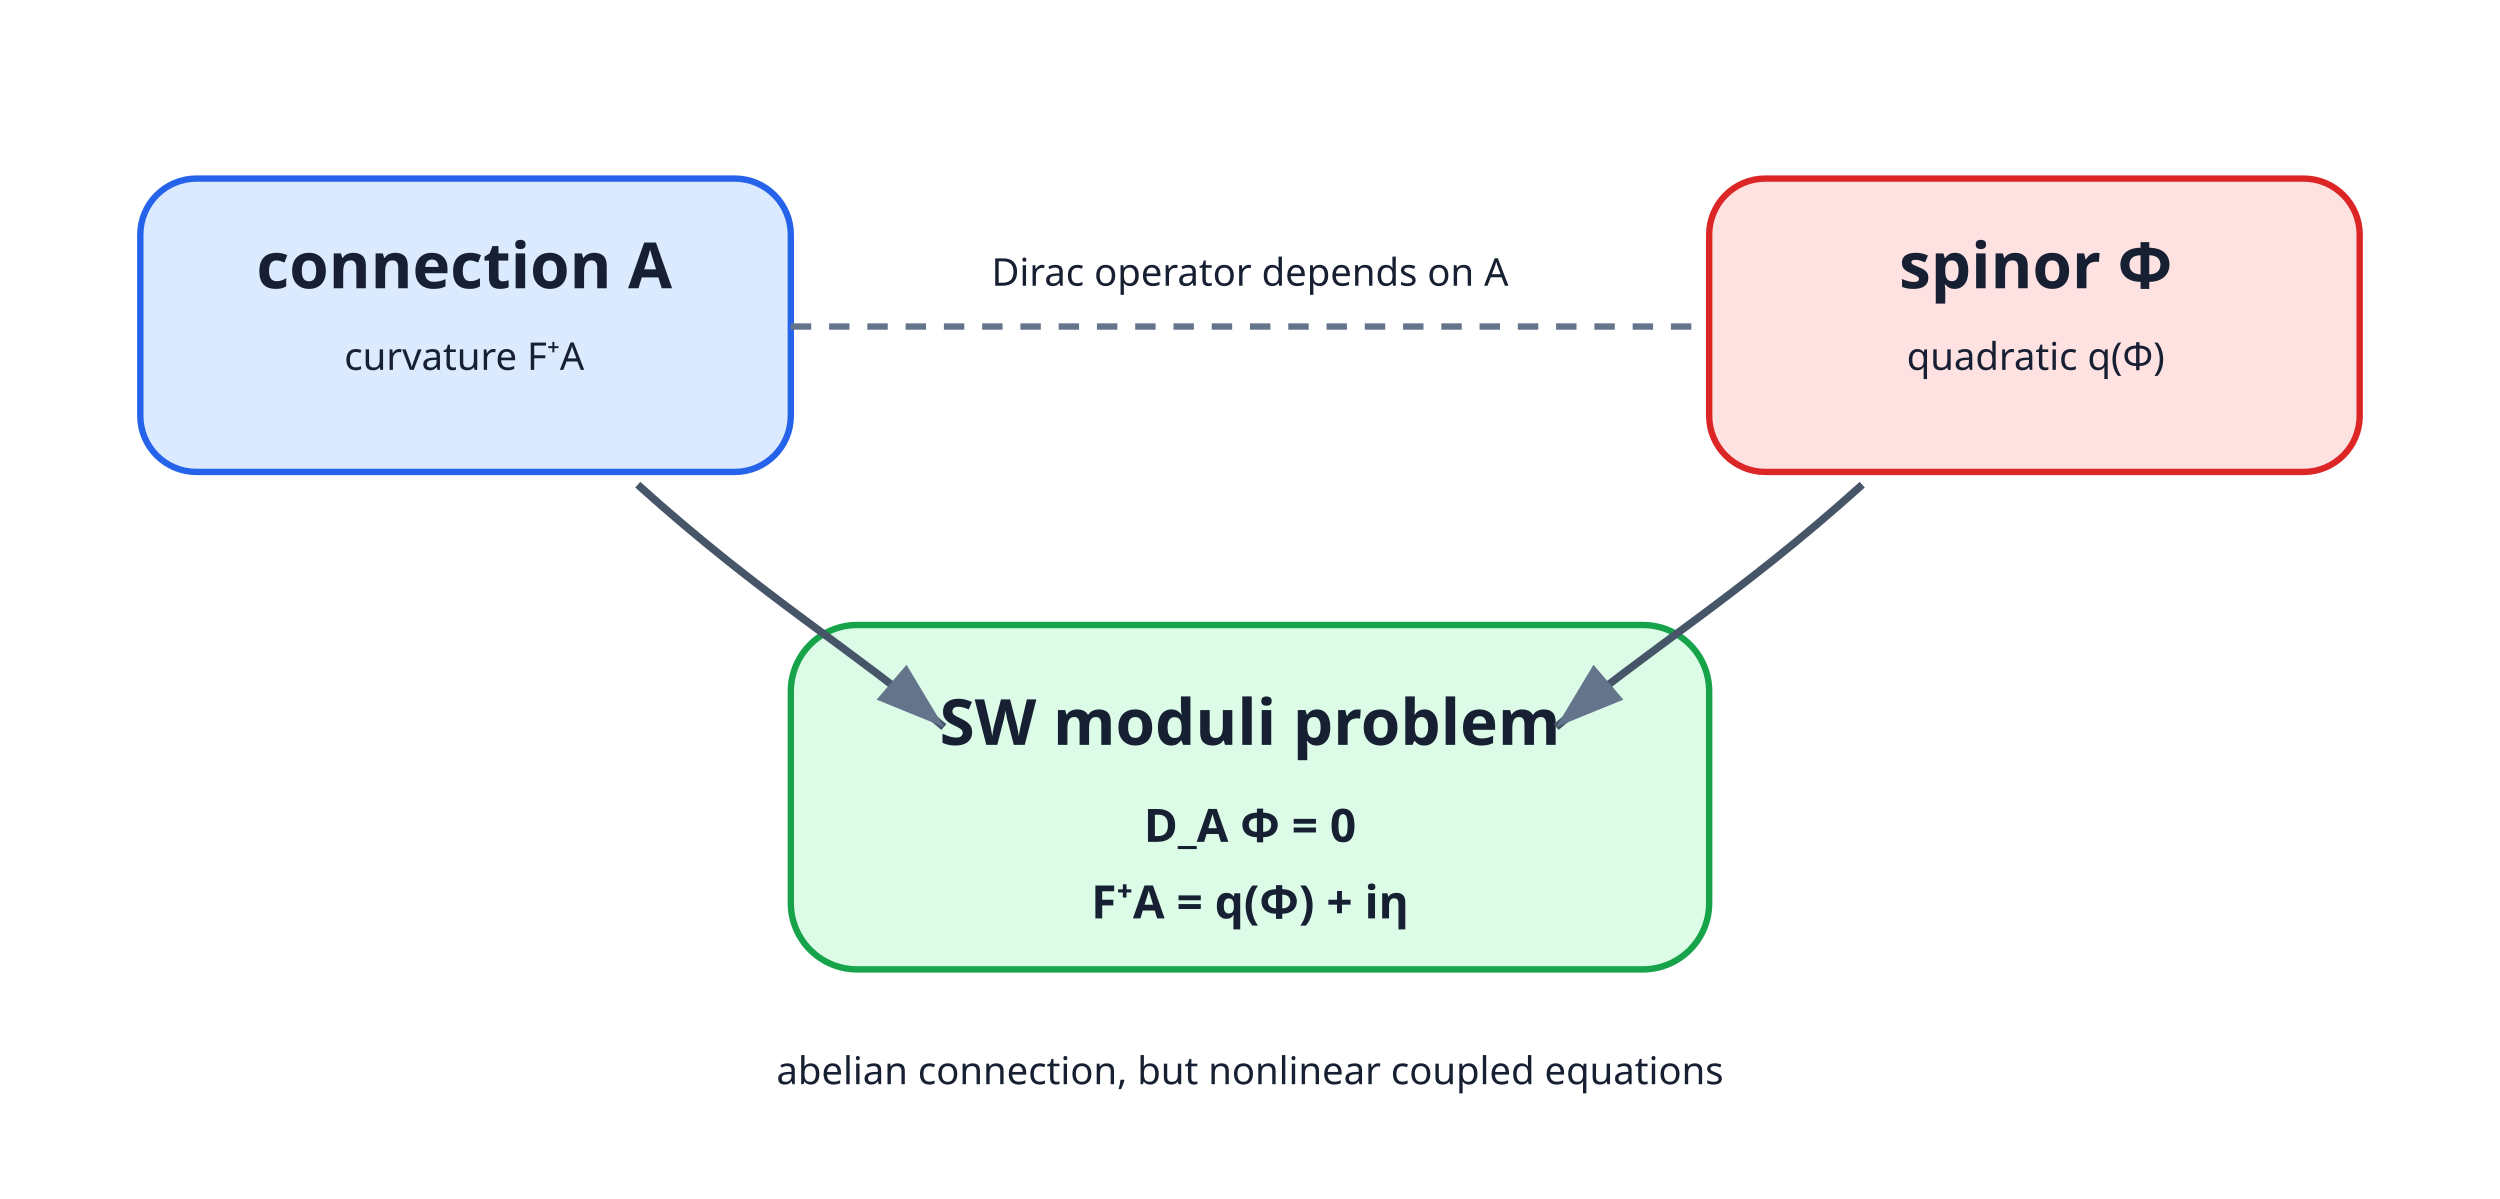
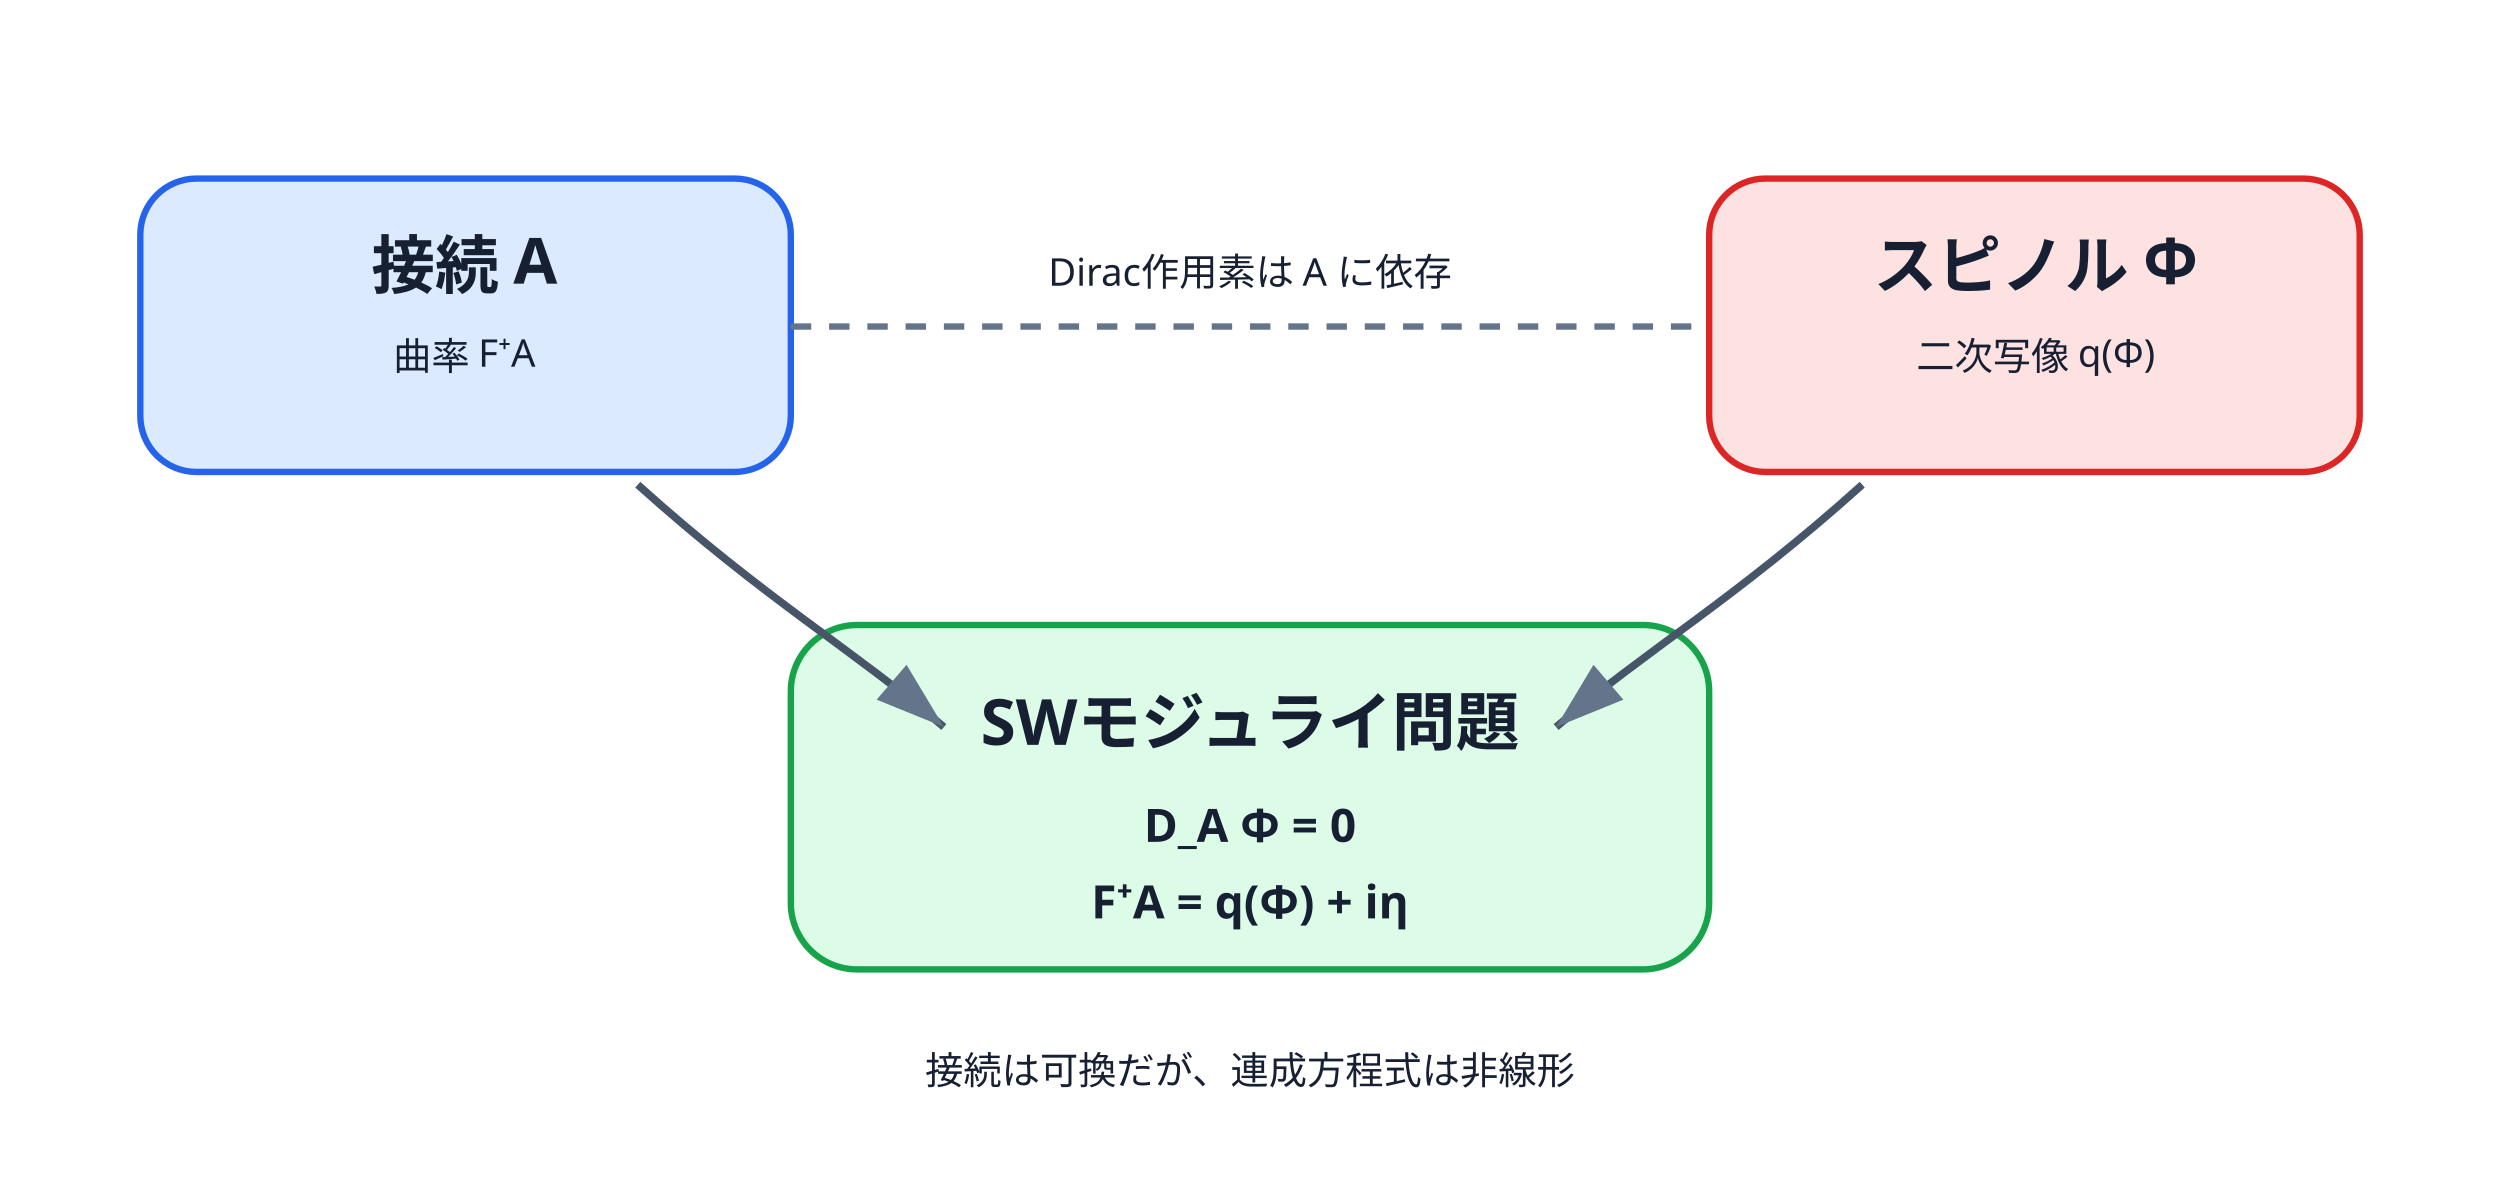
<svg xmlns="http://www.w3.org/2000/svg" viewBox="0 0 980 470" role="img" aria-labelledby="title desc">
  <style>
text{font-family:system-ui,sans-serif;fill:#172033}.box{fill:#f8fafc;stroke:#475569;stroke-width:2.5}.blue{fill:#dbeafe;stroke:#2563eb;stroke-width:2.5}.red{fill:#fee2e2;stroke:#dc2626;stroke-width:2.5}.green{fill:#dcfce7;stroke:#16a34a;stroke-width:2.5}.line{fill:none;stroke:#475569;stroke-width:3}.dash{fill:none;stroke:#64748b;stroke-width:2.5;stroke-dasharray:8 7}.title{font-size:25px;font-weight:700}.label{font-size:18px;font-weight:600}.small{font-size:15px}@media(prefers-color-scheme:dark){text{fill:#f1f5f9}.box{fill:#1e293b;stroke:#cbd5e1}.blue{fill:#172554;stroke:#60a5fa}.red{fill:#450a0a;stroke:#f87171}.green{fill:#052e16;stroke:#4ade80}.line,.dash{stroke:#cbd5e1}}</style>
  <defs>
    <marker id="a" markerWidth="10" markerHeight="10" refX="9" refY="3" orient="auto">
      <path d="M0,0 L0,6 L9,3 z" fill="#64748b" />
    </marker>
  </defs>
  <rect class="blue" x="55" y="70" width="255" height="115" rx="22" />
-   <text class="title" x="182" y="113" text-anchor="middle">connection A</text>
-   <text class="small" x="182" y="145" text-anchor="middle">curvature F⁺A</text>
+   <text class="title" x="182" y="113" text-anchor="middle">接続 A</text>
+   <text class="small" x="182" y="145" text-anchor="middle">曲率 F⁺A</text>
  <rect class="red" x="670" y="70" width="255" height="115" rx="22" />
-   <text class="title" x="798" y="113" text-anchor="middle">spinor Φ</text>
-   <text class="small" x="798" y="145" text-anchor="middle">quadratic q(Φ)</text>
+   <text class="title" x="798" y="113" text-anchor="middle">スピノル Φ</text>
+   <text class="small" x="798" y="145" text-anchor="middle">二次写像 q(Φ)</text>
  <rect class="green" x="310" y="245" width="360" height="135" rx="26" />
-   <text class="title" x="490" y="292" text-anchor="middle">SW moduli problem</text>
+   <text class="title" x="490" y="292" text-anchor="middle">SWモジュライ問題</text>
  <text class="label" x="490" y="330" text-anchor="middle">D_A Φ = 0</text>
  <text class="label" x="490" y="360" text-anchor="middle">F⁺A = q(Φ) + iη</text>
  <path class="line" d="M250 190 C300 235 335 255 370 285" marker-end="url(#a)" />
  <path class="line" d="M730 190 C680 235 645 255 610 285" marker-end="url(#a)" />
  <path class="dash" d="M310 128 H670" />
-   <text class="small" x="490" y="112" text-anchor="middle">Dirac operator depends on A</text>
-   <text class="small" x="490" y="425" text-anchor="middle">abelian connection, but nonlinear coupled equations</text>
+   <text class="small" x="490" y="112" text-anchor="middle">Dirac作用素は A に依存</text>
+   <text class="small" x="490" y="425" text-anchor="middle">接続は可換だが、連成方程式は非線形</text>
</svg>
